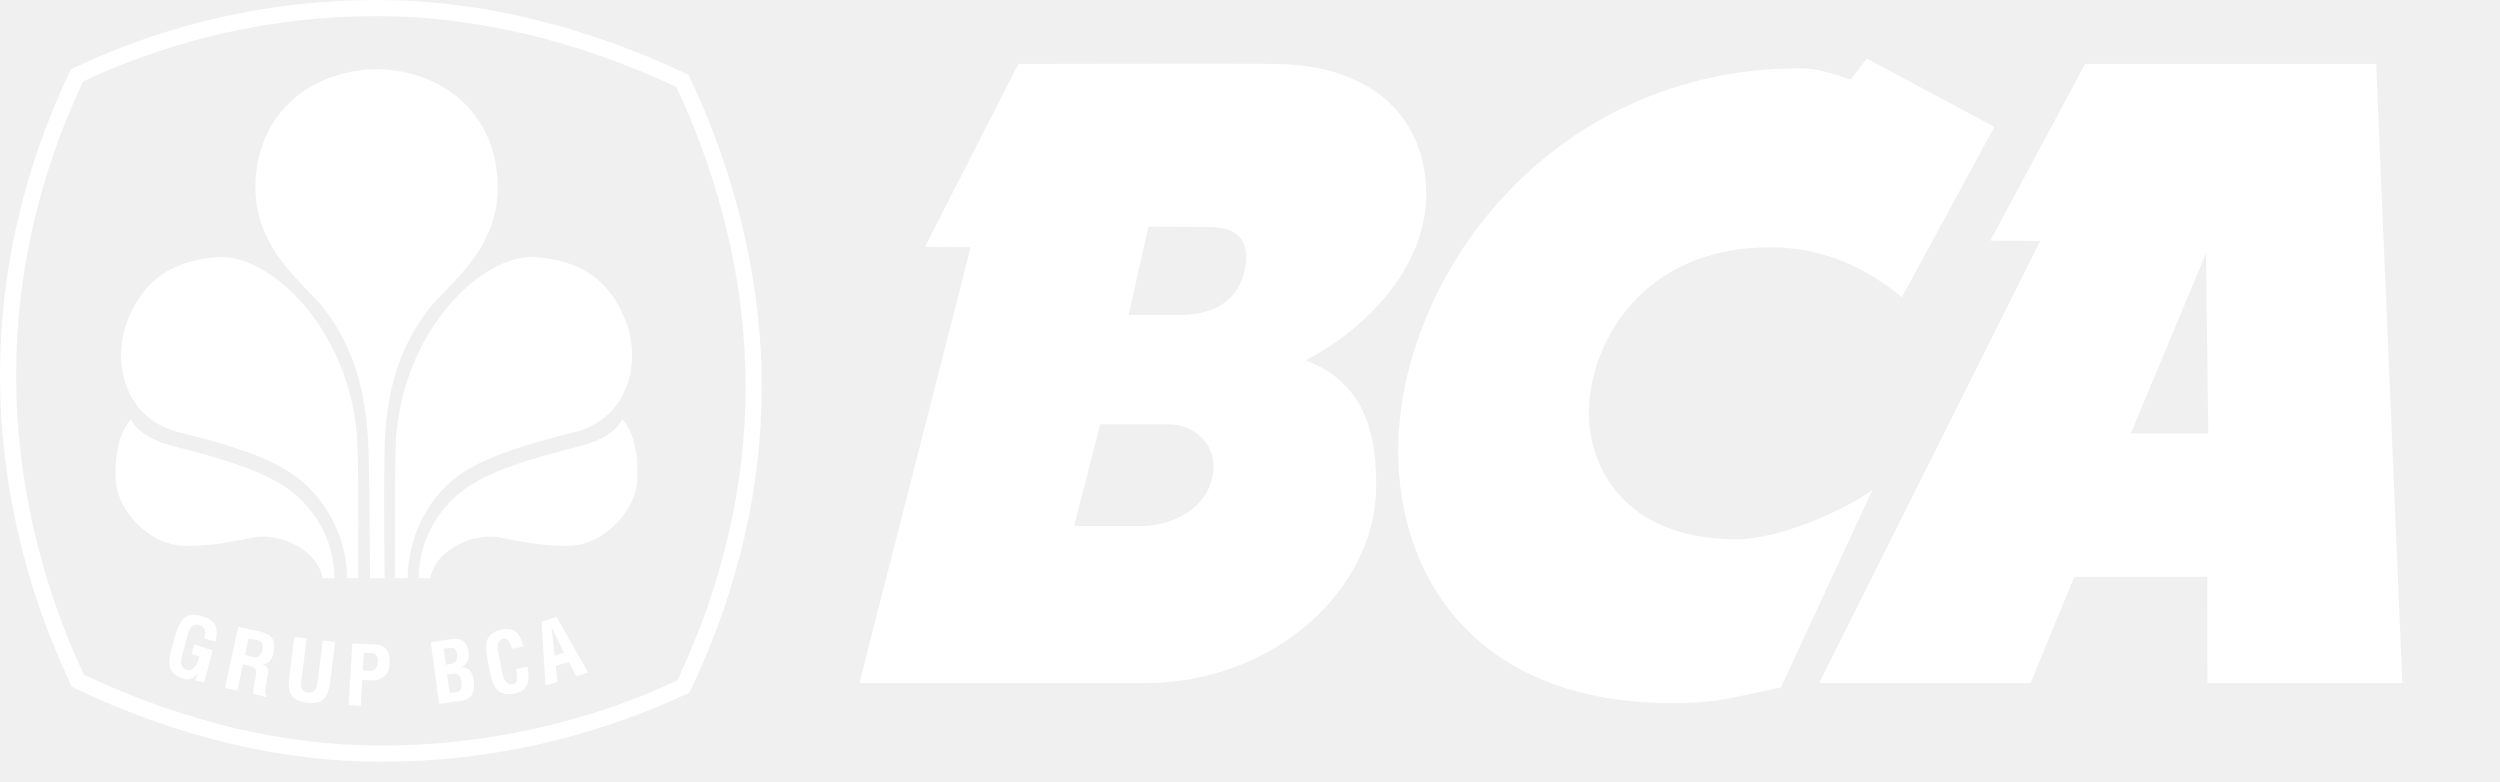
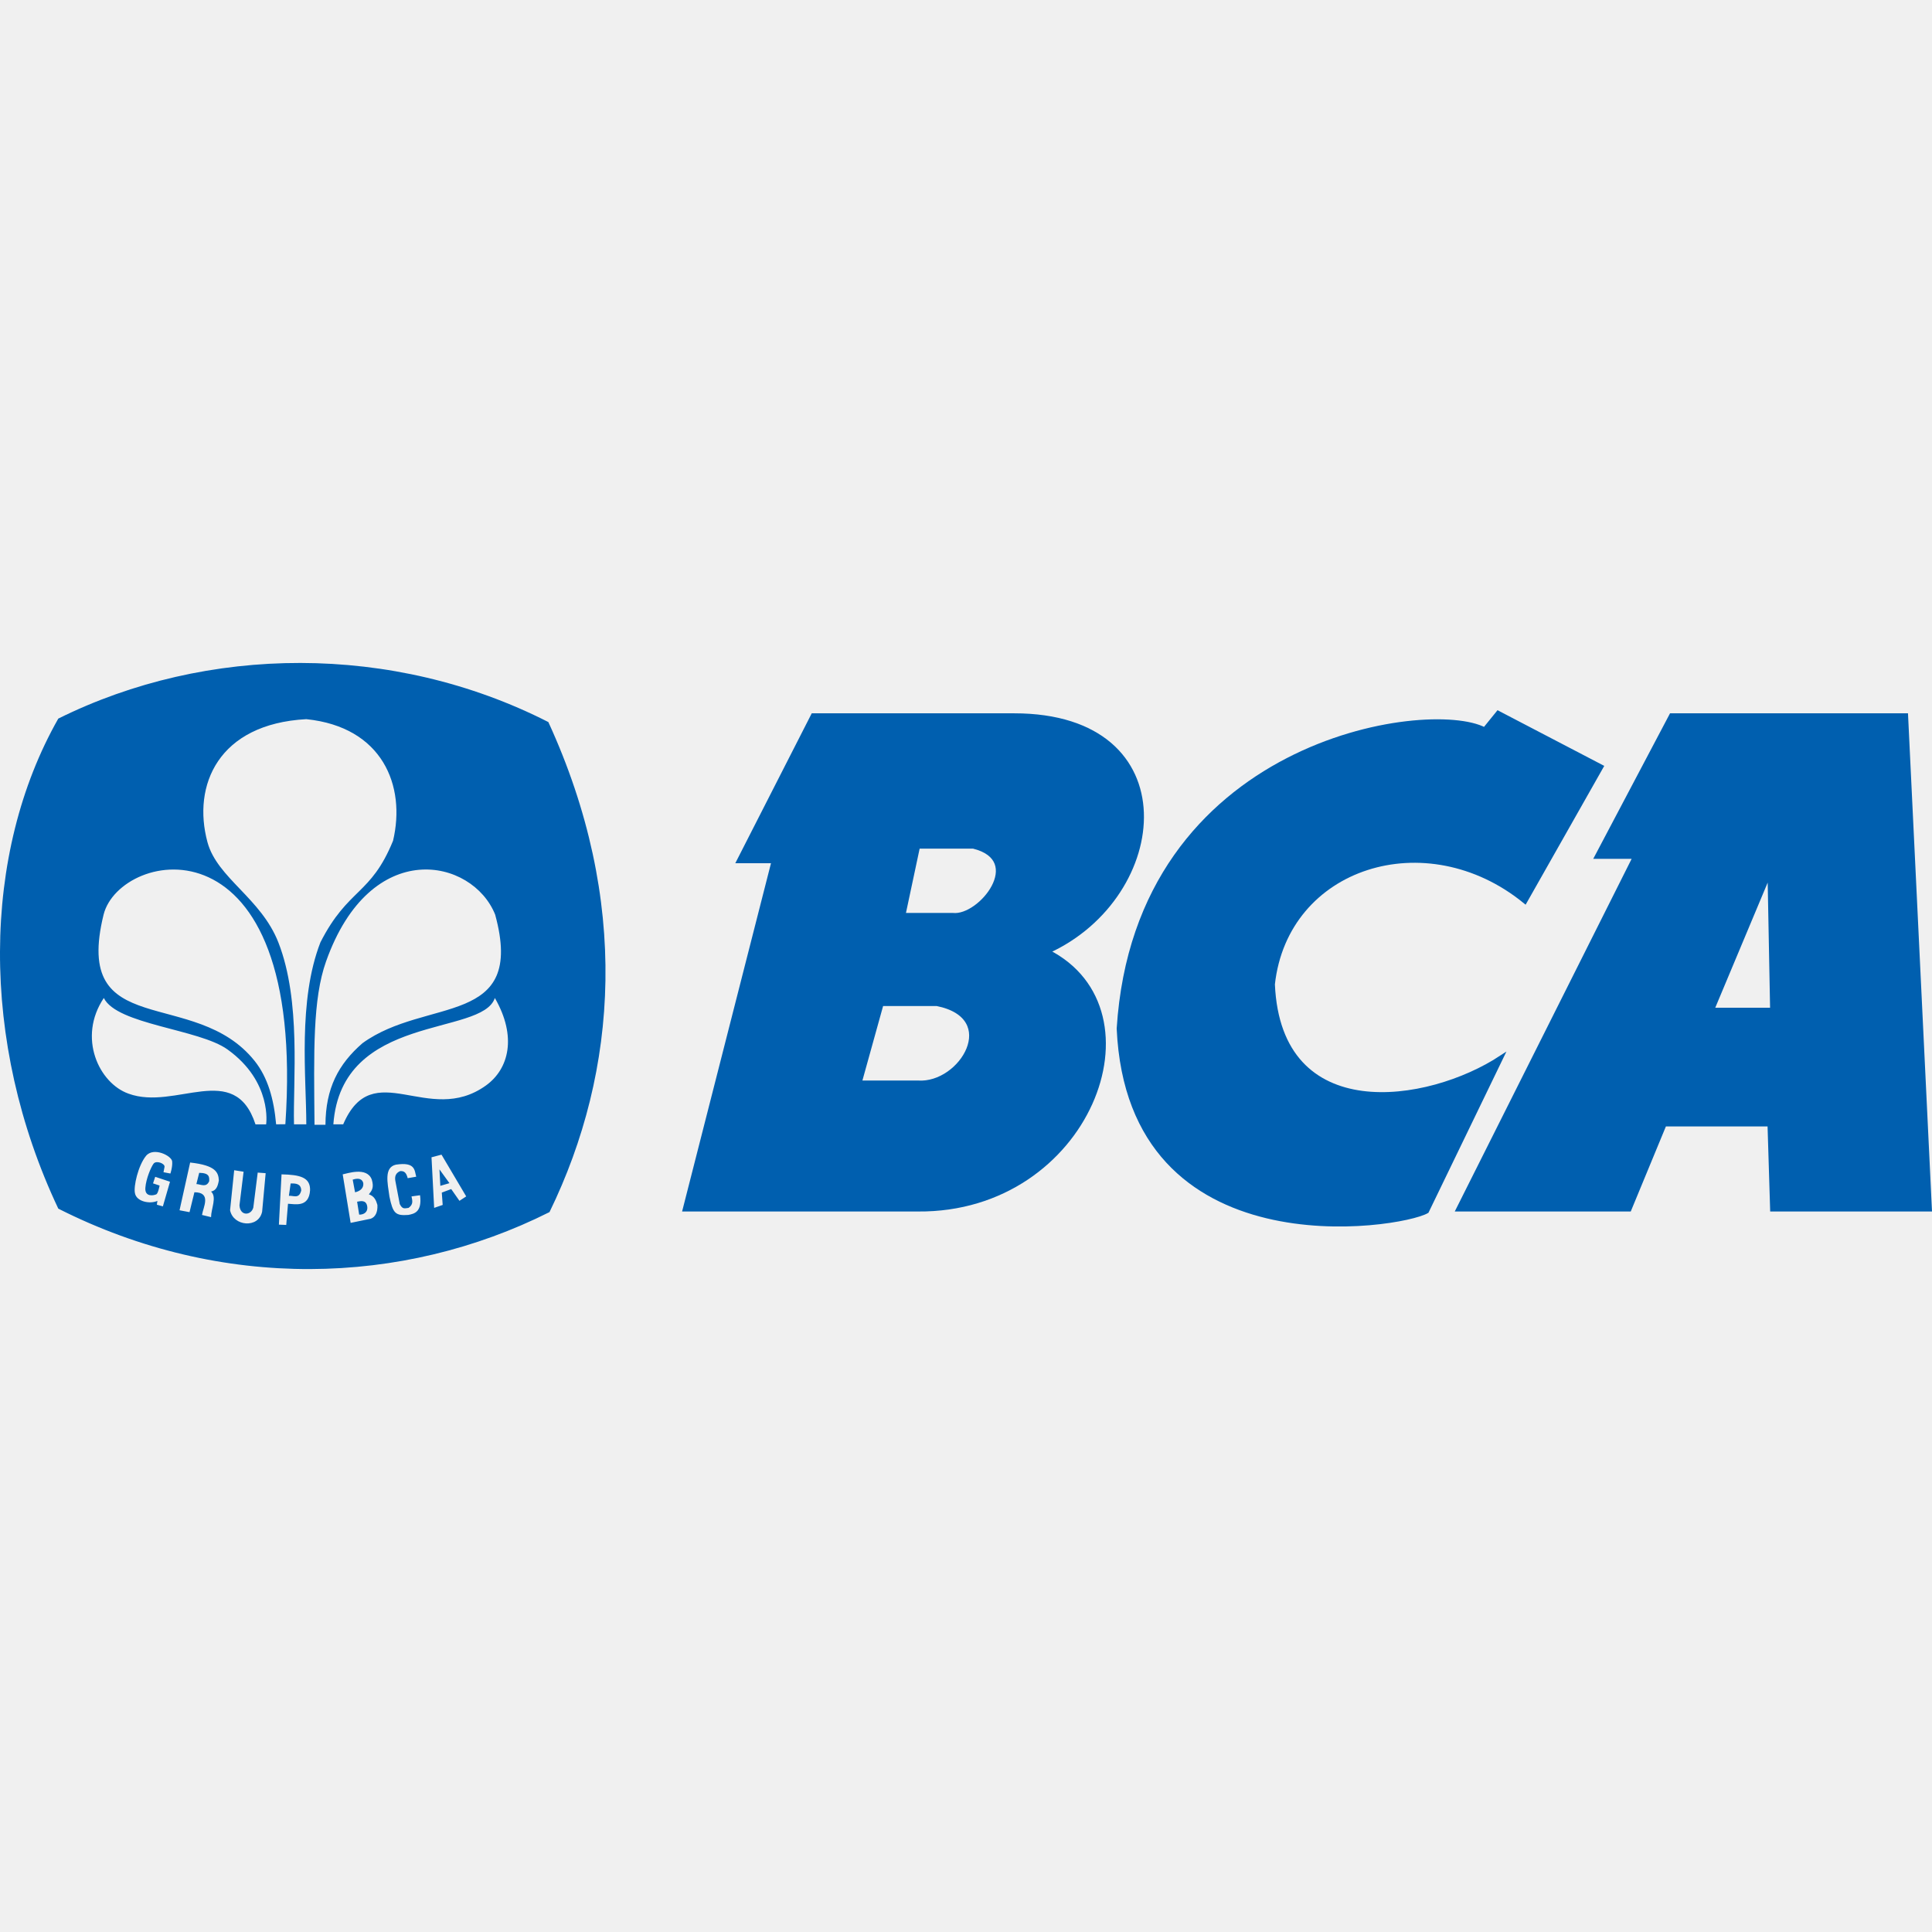
- <svg xmlns="http://www.w3.org/2000/svg" width="64" height="20" viewBox="0 0 64 20">
-   <g fill="#FFF" fill-rule="evenodd">
-     <path d="M47.792 1.5l3.265 1.748-2.369 4.36c-.894-.736-1.985-1.278-3.378-1.278-3.296 0-4.635 2.492-4.635 4.248 0 1.303.841 3.226 3.774 3.226 1.231 0 2.98-.869 3.485-1.264l-2.343 5.059-.314.065-.693.15c-.465.1-.83.162-1.421.18-5.25.16-7.37-3.112-7.369-6.454.004-4.418 3.876-9.792 10.296-9.792.394 0 .875.138 1.286.291l.416-.539zm-17.333.13l1.69.004c.177 0 .343.002.494.003 2.472.014 3.869 1.375 3.869 3.34 0 1.813-1.474 3.417-3.09 4.247 1.664.62 1.808 2.145 1.808 3.223 0 2.605-2.576 5.039-5.926 5.039H22l2.85-11.16-1.171-.007 2.392-4.682 4.388-.006zm30.37.007l.671 15.849h-4.991l-.003-2.718h-3.404l-1.12 2.718H46.57l5.66-11.318-1.277-.008 2.425-4.523h7.452zm-30.898 9.226h-1.766l-.669 2.605h1.71c.673 0 1.59-.339 1.814-1.186.222-.85-.419-1.419-1.089-1.419zm26.542-4.378l-1.924 4.61h1.983l-.059-4.61zM29.4 5.802l-.506 2.26h1.325c.511 0 1.414-.13 1.64-1.134.247-1.09-.6-1.12-1.007-1.12L29.4 5.802zM9.684 0c2.55 0 5.275.651 7.877 1.887l.066.03.031.068C18.864 4.528 19.5 7.259 19.5 9.887c0 2.561-.584 5.121-1.74 7.61l-.11.234-.067.03A18.419 18.419 0 0 1 9.751 19.5c-2.57 0-5.21-.633-7.846-1.884l-.065-.032-.03-.066C.625 15.021 0 12.29 0 9.617 0 6.949.6 4.334 1.784 1.84l.033-.066.066-.033A18.078 18.078 0 0 1 9.684 0zm0 .412a17.66 17.66 0 0 0-7.557 1.672C.99 4.5.413 7.034.413 9.617c0 2.588.6 5.235 1.736 7.657 2.561 1.204 5.116 1.813 7.602 1.813 2.636 0 5.257-.576 7.59-1.668 1.16-2.463 1.747-4.998 1.747-7.532 0-2.544-.613-5.19-1.773-7.659C14.79 1.042 12.153.412 9.684.412zm-.664 16.06l.605.026c.286.015.361.248.352.471-.008.135-.05.287-.168.369a.53.53 0 0 1-.337.08l-.198-.01-.039.66-.31-.02.095-1.576zm2.872-.026c.06.074.084.137.098.226l.005.035c.02.135-.02.29-.171.368v.005c.17 0 .272.122.301.328l.007.07a.78.78 0 0 1-.002.166c-.035.208-.159.275-.369.304l-.518.07-.216-1.577.522-.08c.127-.017.281.006.343.085zm-4.359-.139l.318.036-.14 1.113-.005.039c-.007.105.009.219.175.236.184.014.226-.109.247-.26l.135-1.076.315.036-.136 1.102c-.066.35-.2.502-.585.454-.391-.049-.484-.227-.46-.58l.136-1.1zM6.1 16.045l.543.122c.318.069.414.21.369.502-.025.158-.1.328-.279.333h-.026l.022.008c.133.055.152.132.131.255l-.005.027c-.013.064-.101.447-.04.508l.002.048-.33-.086a.85.85 0 0 1 .018-.227l.046-.24c.013-.083.016-.172-.059-.211-.074-.04-.102-.038-.186-.057l-.086-.017-.141.67-.319-.068.34-1.567zm7.252.352l.011.036c.012.039.026.077.031.117l-.286.059-.02-.062-.015-.042c-.033-.084-.081-.166-.17-.155-.232.027-.155.315-.132.435l.095.471c.028.13.088.296.268.26.163-.033.092-.285.078-.389l.293-.057c.004.03.009.062.01.091.043.288-.01.526-.334.592-.463.089-.564-.188-.646-.584l-.053-.262-.016-.106-.01-.068c-.037-.31.003-.54.399-.618.25-.046.42.047.497.282zm-1.793.854l-.114.018.072.476.124-.017a.28.28 0 0 0 .112-.035c.076-.05.069-.154.058-.232-.026-.171-.07-.236-.252-.21zm2.69-1.454l.806 1.42-.302.09-.191-.36-.336.1.043.411-.305.09-.099-1.634.384-.117zm-9.09-.027c.245.069.397.177.39.462-.001.064-.022.129-.036.191l-.286-.079.011-.048c.03-.135.03-.24-.144-.294-.224-.061-.279.21-.31.328l-.126.466-.01.044c-.025.121-.022.266.136.31.164.043.262-.117.321-.35l-.2-.054.07-.247.47.15-.223.826-.217-.059.049-.174h-.006a.3.3 0 0 1-.328.137c-.44-.12-.424-.398-.328-.771l.08-.295.032-.103.022-.064c.106-.295.243-.483.632-.376zm4.155.942l-.03.455.16.01c.13.004.217-.047.229-.239.006-.183-.064-.214-.232-.222l-.127-.004zm2.208-.13l-.163.027.054.404.057-.006.05-.008c.058-.01.122-.026.152-.077l.014-.029a.216.216 0 0 0 .015-.147c-.02-.108-.054-.178-.18-.163zm-5.158-.239l-.09.424.215.058c.13.019.203-.049.229-.206.023-.145-.007-.201-.124-.229l-.23-.047zm7.754-.29l.08.731.242-.07-.322-.66zM9.663 1.772c1.662.027 3.085 1.137 3.079 3.042-.003 1.621-1.306 2.49-1.776 3.11-.704.934-1.098 1.998-1.123 3.69l-.006.543-.003.494c-.001.61.002 1.186.007 1.613l.006.54h-.373l-.014-1.756-.004-.383c-.005-.326-.01-.667-.018-1.009-.04-1.692-.42-2.798-1.124-3.732-.465-.62-1.77-1.489-1.775-3.11-.005-1.88 1.383-2.987 3.02-3.04l.083-.003h.02zm4.068 4.812l.043.005c.983.085 1.805.486 2.249 1.638.41 1.075.04 2.503-1.32 2.838l-.22.055-.222.058c-1.193.312-1.93.592-2.483.97-.754.517-1.326 1.506-1.344 2.654h-.321v-2.425l.004-.516.006-.17c-.016-3.06 2.185-5.228 3.608-5.107zm2.196 4.152c.371.373.438 1.21.373 1.7-.077.566-.737 1.5-1.732 1.536-.507.02-1.13-.084-1.535-.165l-.215-.044c-.634-.138-1.644.261-1.805 1.038l-.292.001c-.005-.996.551-1.877 1.276-2.35.647-.419 1.514-.693 2.909-1.047.432-.11.883-.356 1.02-.669zm-6.769.955l.002.034.004.14c.007.319.007.969.007 1.602l-.002 1.334-.28.001c-.017-1.148-.633-2.137-1.387-2.654-.616-.423-1.467-.723-2.924-1.083-1.363-.335-1.73-1.763-1.32-2.838.434-1.129 1.233-1.536 2.19-1.633l.06-.005c1.42-.17 3.667 2.01 3.65 5.102zm-5.806-.955c.14.313.592.558 1.023.669l.348.089.226.06c1.069.287 1.782.54 2.333.898.71.462 1.256 1.312 1.278 2.28v.07h-.294c-.157-.762-1.126-1.16-1.764-1.047l-.189.039-.143.028c-.404.078-.979.17-1.455.15-.997-.036-1.659-.97-1.734-1.536-.065-.49.002-1.327.371-1.7z" />
+ <svg xmlns="http://www.w3.org/2000/svg" width="800px" height="800px" viewBox="4.445 -155.668 462.37 462.37">
+   <path fill="#005FAF" stroke="#005FAF" d="M255.169 72.04c29.217-13.252 33.538-56.497-8.021-56.497H199.02l-17.786 34.875h8.37l-21.274 83.351h55.8c40.709.348 59.017-47.588 31.039-61.729zm-31.039 31.388h-13.95l5.231-18.832h13.252c15.694 3.138 5.93 19.529-4.533 18.832zm8.37-40.107h-11.857l3.487-16.391h13.252c12.805 3.139 1.745 17.089-4.882 16.391z" />
+   <path fill="#005FAF" stroke="#005FAF" d="M369.418 60.083l18.271-32.254-24.723-12.896-3.225 3.98c-13.337-7.06-83.176 2.688-87.549 71.581 2.614 57.793 67.373 47.397 73.725 43.73l17.811-36.819c-17.444 11.49-53.162 17.006-54.673-17.509 3.133-28.462 36.737-39.091 60.363-19.813zM460.592 15.543h-56.169l-17.854 33.831h9.172l-42.33 84.395h40.973l8.412-20.356h25.151l.627 20.356h37.717l-5.699-118.226zm-46.401 70.463l13.755-32.833.627 32.833h-14.382z" />
+   <g fill="#005FAF">
+     <path d="M109.826 128.125l2.182-.633-2.393-3.307zM74.004 127.562l-.422 2.956c1.086-.106 2.423.83 2.956-1.267-.04-1.634-1.284-1.724-2.534-1.689zM91.388 127.492c-.181-.805-.853-1.398-2.534-.844l.563 3.025c1.381-.306 2.091-1.123 1.971-2.181zM52.117 125.016l-.672 2.688c1.08.045 2.345.921 3.062-.672.048-.998.089-1.992-2.39-2.016zM89.91 131.926l.493 3.097c1.153.029 2.205-.664 1.9-2.111-.294-1.392-1.463-1.172-2.393-.986z" />
+     <path d="M135.678 17.137C98.411-1.848 53.904-1.32 18.396 16.309c-18.31 32.233-18.893 77.332 0 117.276 39.119 19.796 82.385 18.492 117.557.828 16.53-33.913 19.26-74.721-.275-117.276zm-62.94 96.248l-2.209.025c-.547-6.104-2.006-11.234-5.136-15.16C51.04 80.251 21.7 93.802 29.239 63.213c3.92-15.638 48.633-24.861 43.499 50.172zM29.292 83.173c3.134 6.379 22.769 7.424 29.585 12.307 10.812 7.745 9.26 17.933 9.26 17.933h-2.55c-5.02-15.387-19.109-3.204-30.394-7.348-7.085-2.52-12.229-13.443-5.901-22.892zm35.774 50.161l1.056-8.375 1.9.141-.845 9.219c-.852 4.061-6.907 3.518-7.671-.352l.985-9.571 2.252.353-.985 8.022c.125 2.655 2.788 2.496 3.308.563zm-10.111 2.287l-2.166-.523c.254-1.79 2.377-5.432-1.819-5.432l-1.168 4.76-2.39-.448 2.539-11.427c6.206.676 6.749 2.403 6.872 4.257-.245 1.438-.628 2.442-1.867 2.688 1.45 1.316.017 4.074-.001 6.125zm-13.757-12.799c-.597.792-1.792 3.559-1.965 5.764-.184 2.337 2.061 1.845 2.62 1.572.451-.219.786-2.096.786-2.096l-1.572-.524.524-1.571 3.538 1.179-1.703 5.896-1.441-.394.131-.917c-1.764.804-4.993.201-5.372-1.834-.379-1.635.769-6.592 2.62-8.908 1.799-2.252 6.182-.051 6.289 1.31.106 1.356-.429 2.882-.429 2.882l-1.65-.311s.101-.49.245-1.262c.152-.818-1.981-1.637-2.621-.786zm32.173 9.596l-.422 5.068-1.759-.07.633-12.035c4.393.091 6.911.699 6.827 3.801-.262 4.238-3.694 3.285-5.279 3.236zm4.379-19.006h-2.943c-.261-10.422 1.743-29.485-3.733-43.514-4.149-10.635-14.649-15.419-16.976-24.01-3.684-13.598 2.586-28.311 23.652-29.444 18.263 1.875 23.874 15.974 20.759 29.101-5.356 13.125-10.713 11.239-17.382 24.313-5.447 14.015-3.373 32.376-3.377 43.554zm32.639 19.288l-2.041.704-.634-12.105 2.393-.633 5.912 9.993-1.619 1.056-1.971-2.814-2.252.844.212 2.955zm-23.811-19.288h-2.354c1.94-26.766 35.575-20.951 38.649-30.239 5.316 9.208 3.405 16.972-2.146 20.952-13.794 9.894-27.021-7.322-34.149 9.287zm12.481 13.518l1.056 5.56c.657 1.281 1.103 1.044 2.111.915 1.169-.846.925-1.67.704-2.745l2.041-.281c.532 4.028-1.383 4.439-2.815 4.715-3.071.22-3.673-.378-4.504-4.363-.484-3.411-1.32-7.013 1.548-7.671 4.708-.719 4.43 1.4 4.856 2.885l-2.041.353c-.326-1.276-.795-1.782-1.83-1.688-.943.433-1.33 1.134-1.126 2.32zm-4.293 5.77c.098 1.753-.497 2.917-1.619 3.308l-4.786.985-1.9-11.612c.982-.16 5.797-1.924 6.967 1.268.577 1.949-.021 2.648-.704 3.518 1.295.416 1.732 1.424 2.042 2.533zm-12.29-58.273c10.662-30.02 35.059-24.715 40.47-11.213 7.413 27.093-16.457 19.663-31.747 30.773-5.779 5.026-8.82 10.792-8.865 19.533h-2.62c-.157-17.606-.442-30.073 2.762-39.093z" />
  </g>
</svg>
